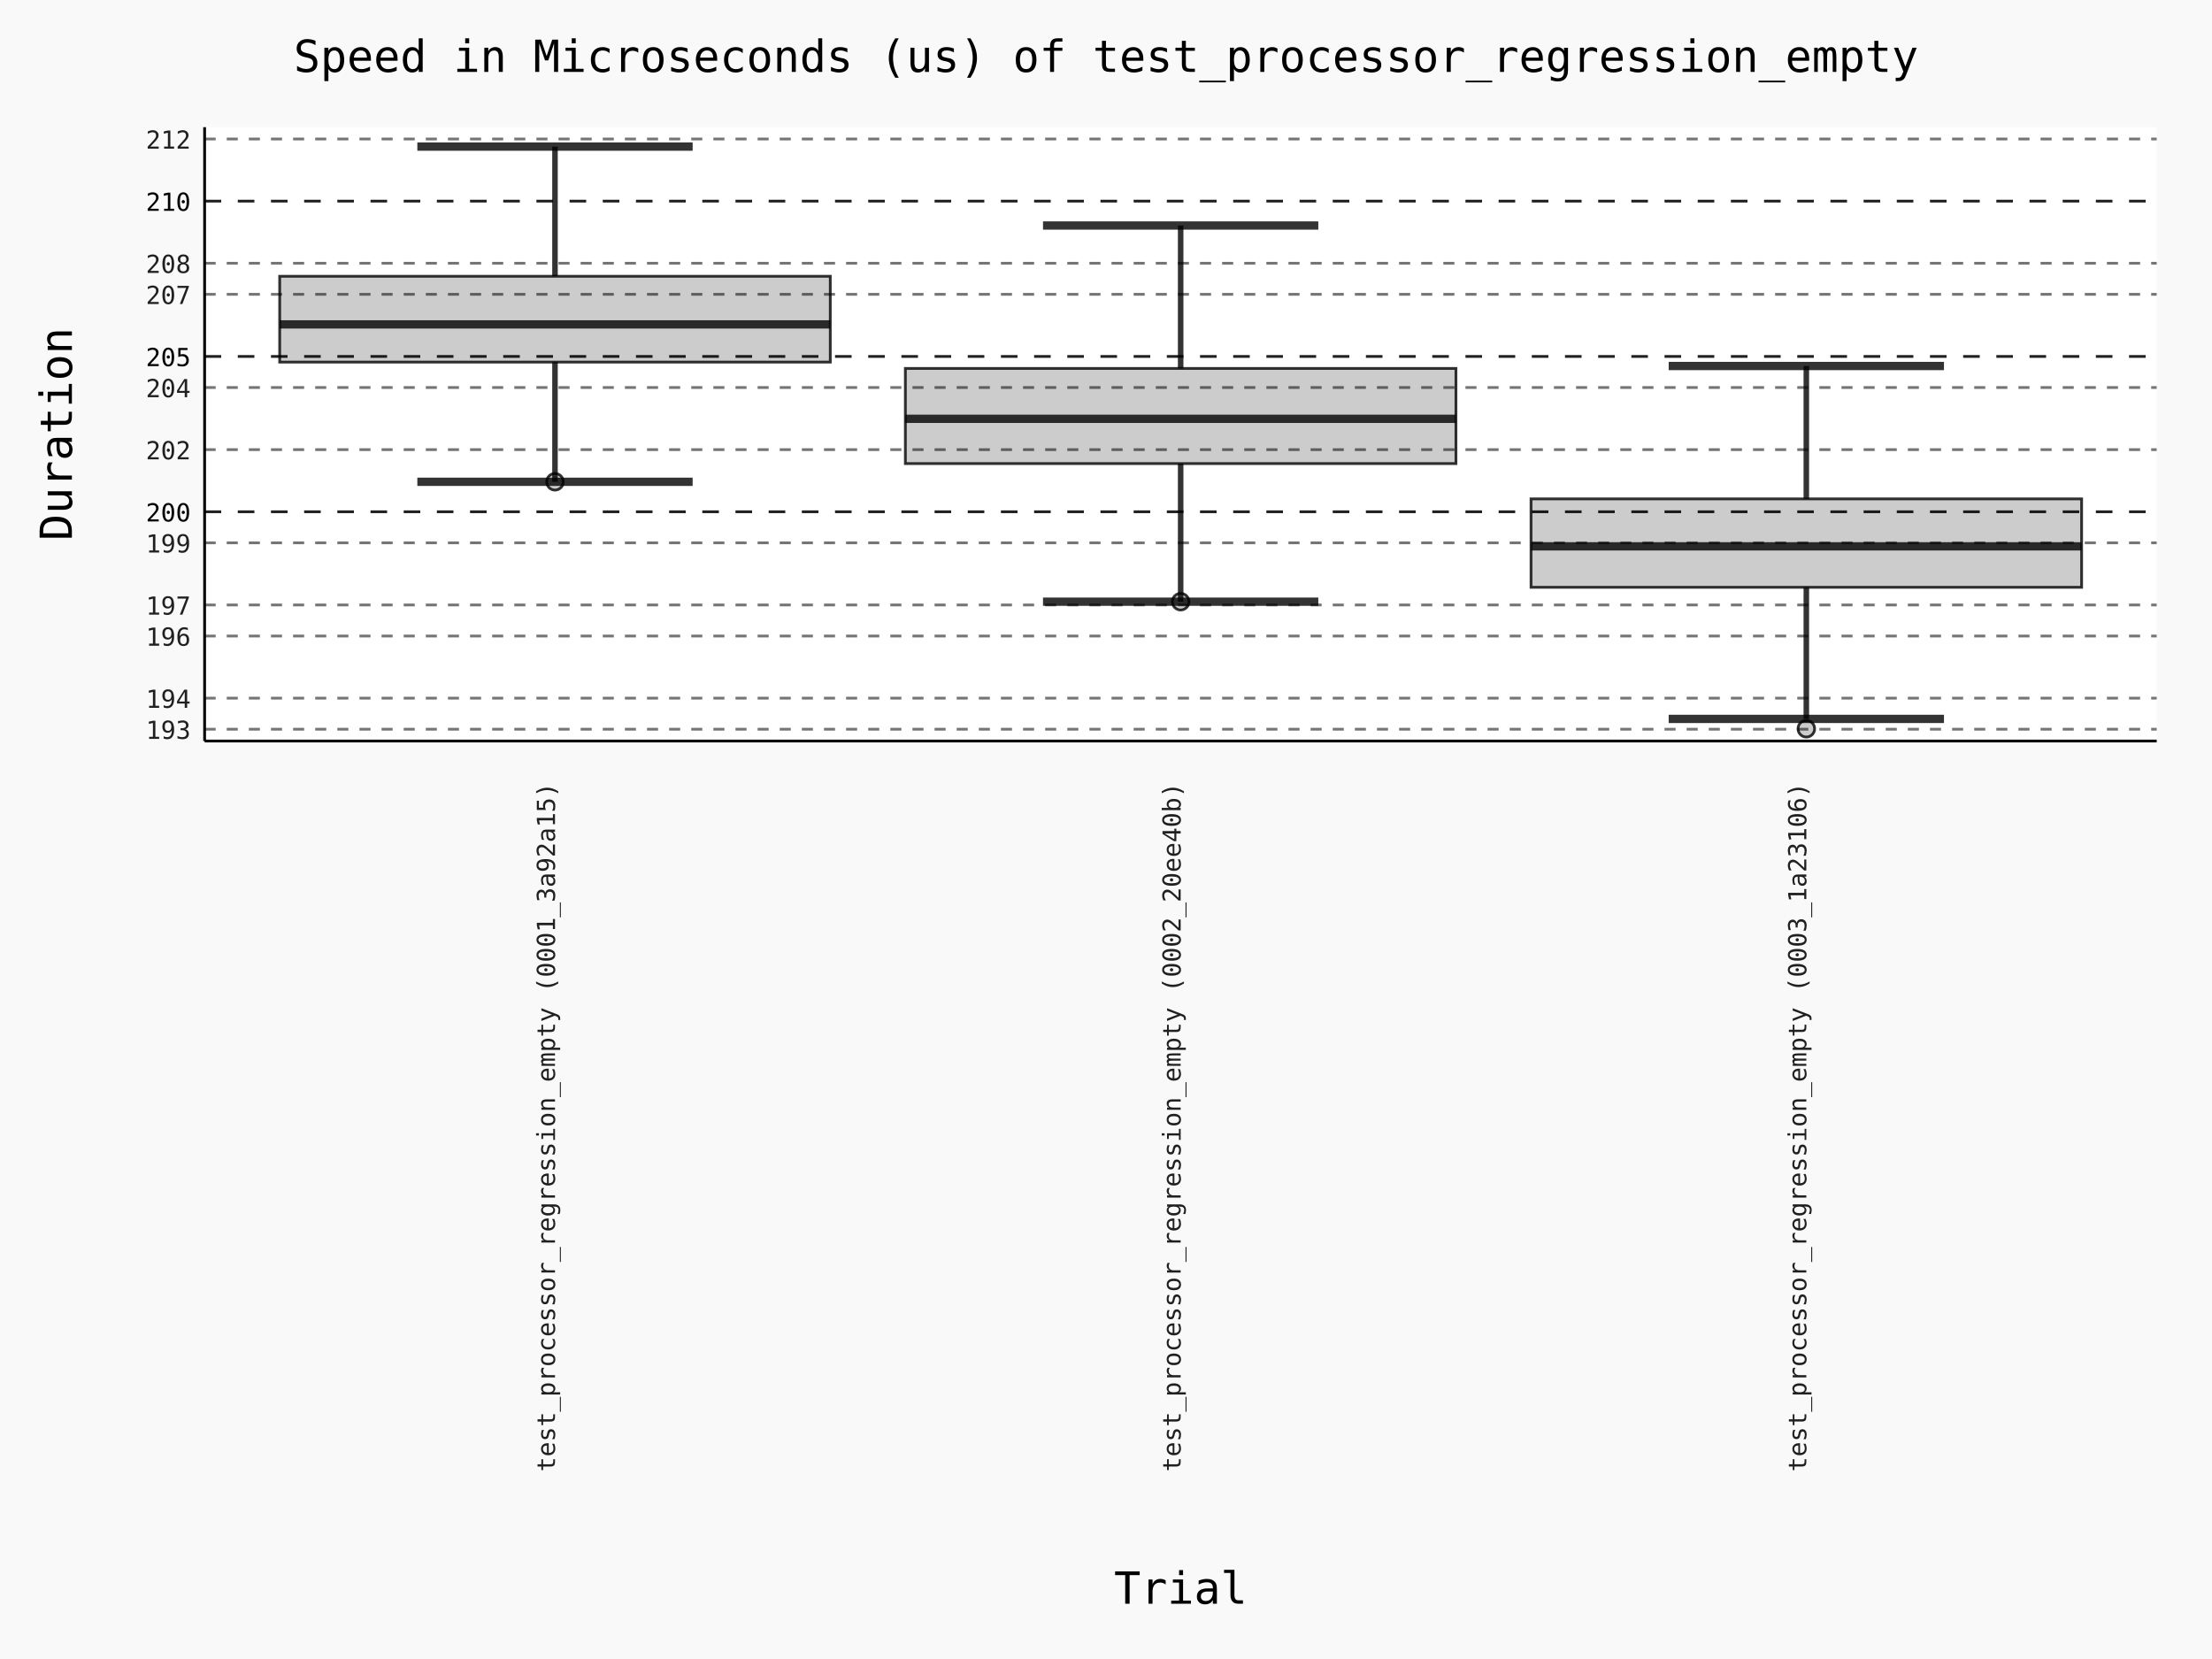
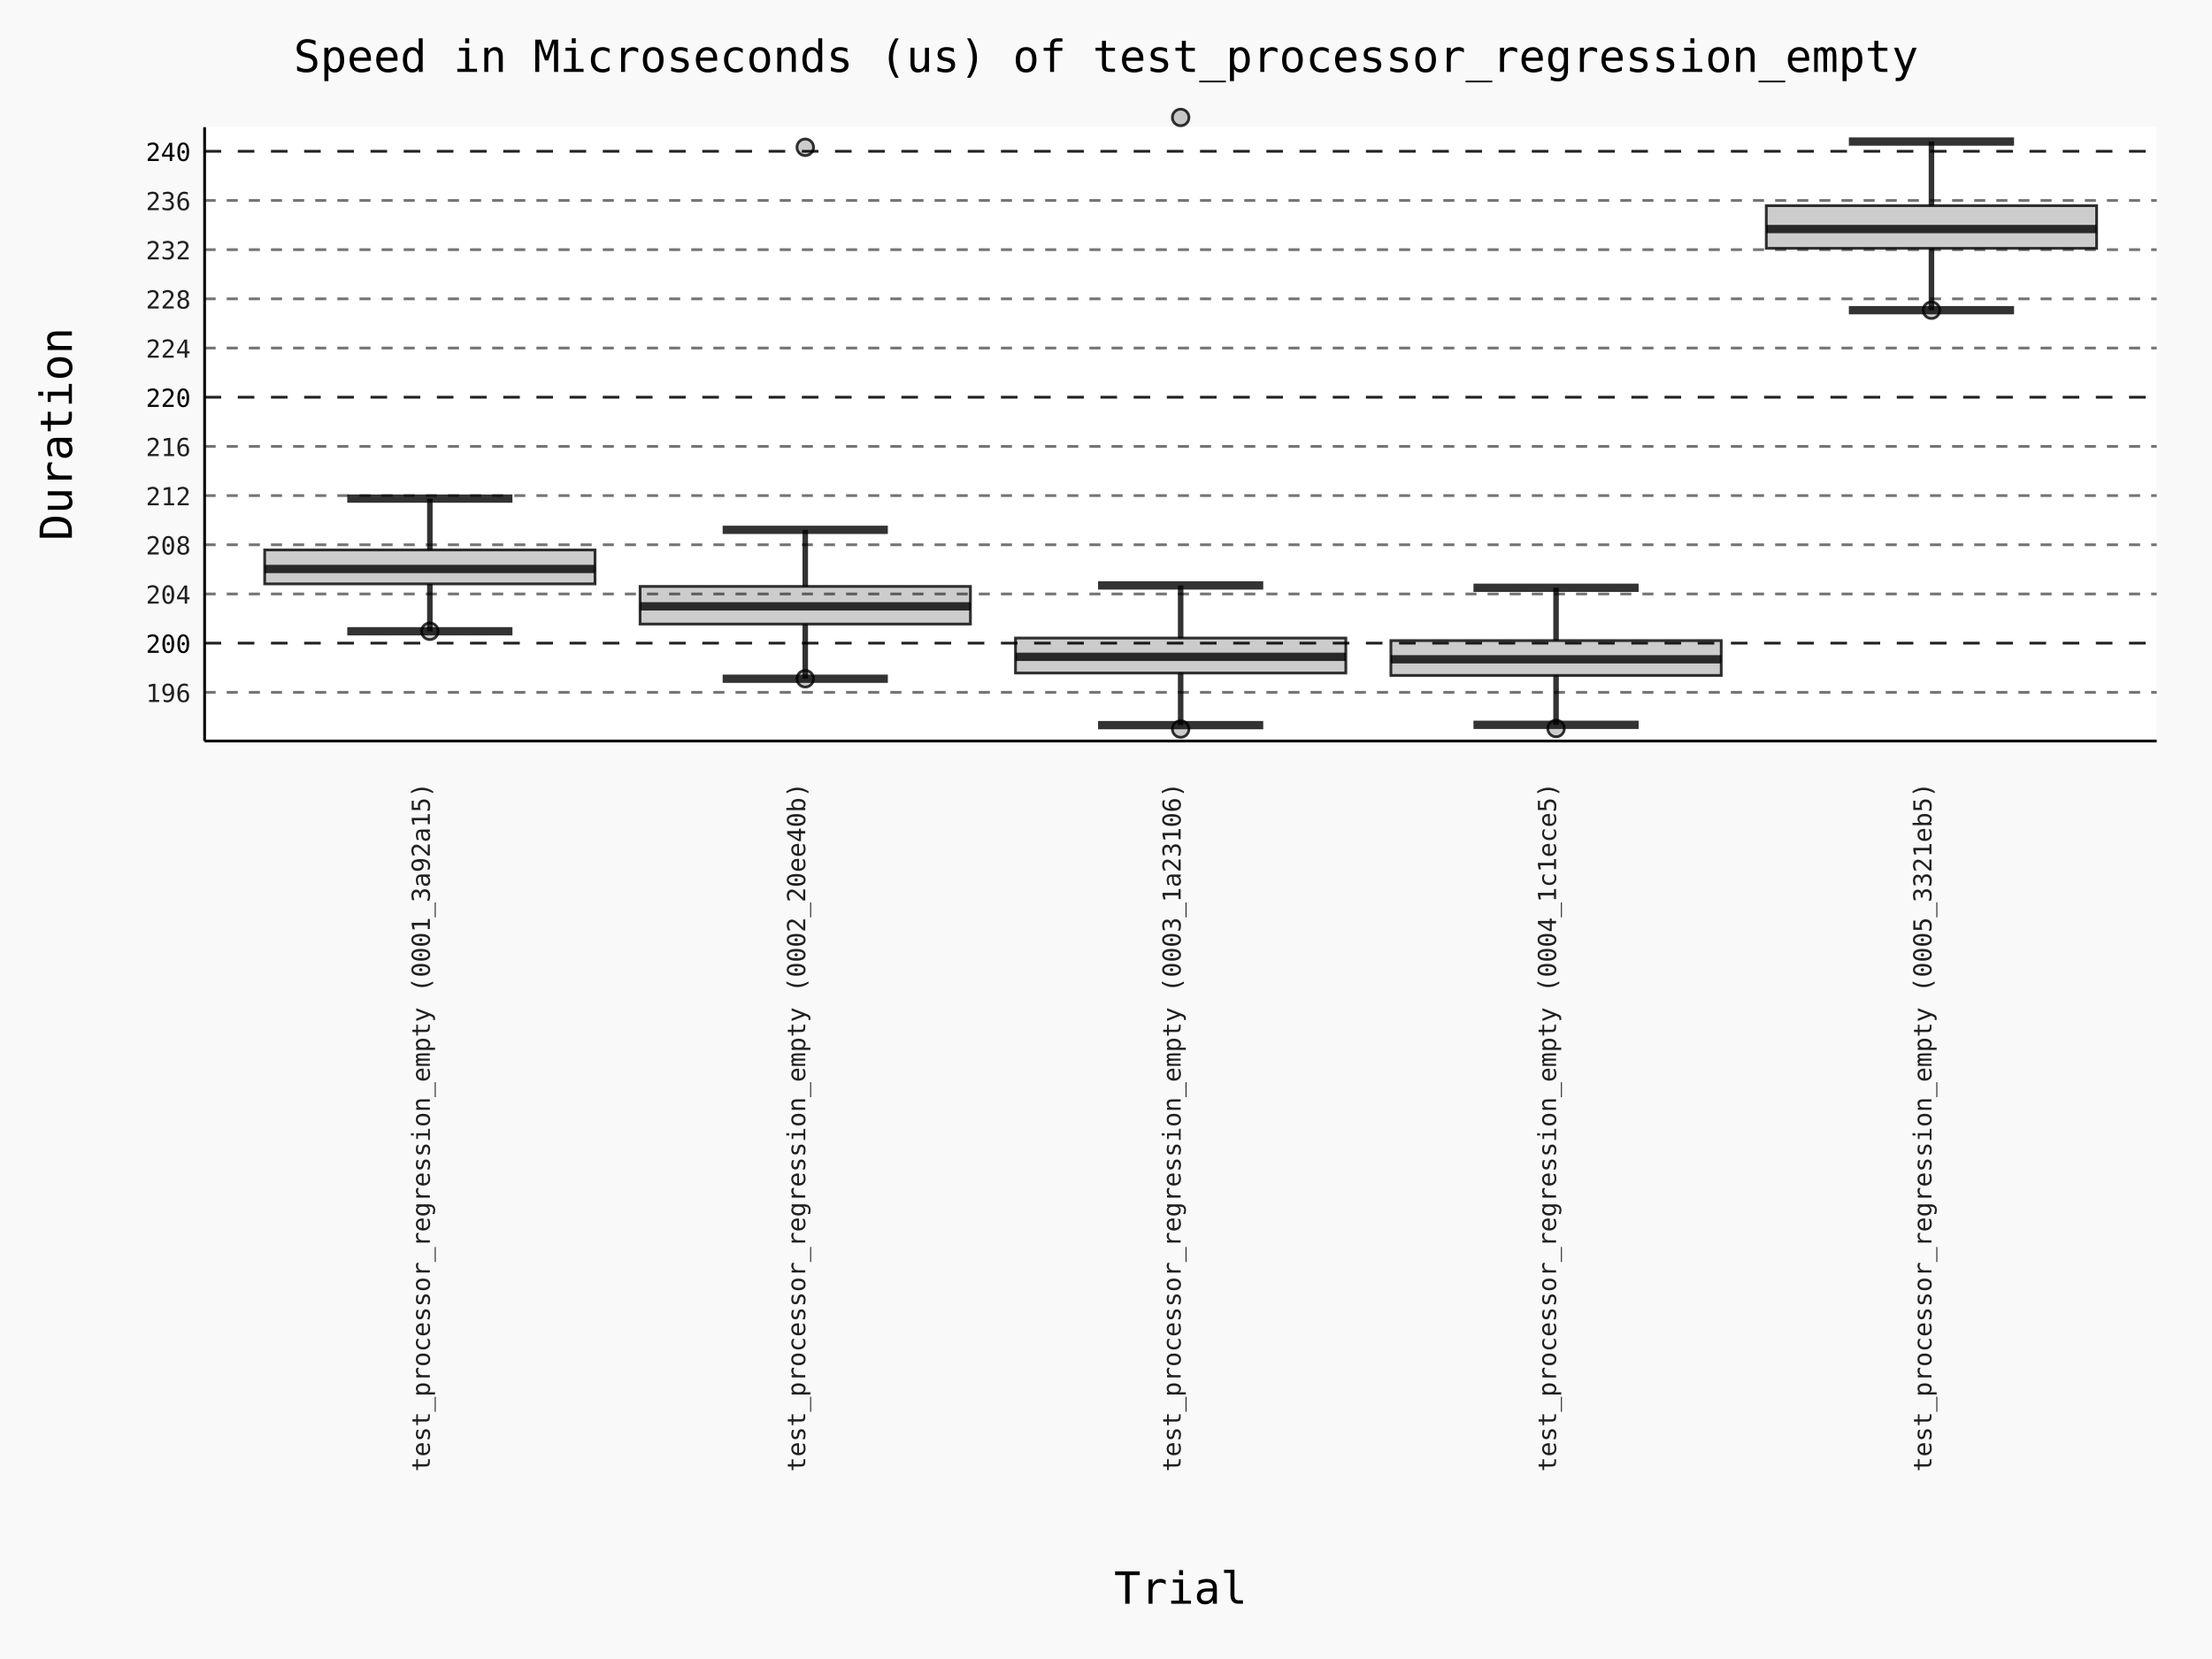
- <svg xmlns="http://www.w3.org/2000/svg" id="chart-0b126f78-7910-454c-980d-8ccb2c354177" class="pygal-chart" viewBox="0 0 800 600">
+ <svg xmlns="http://www.w3.org/2000/svg" id="chart-abd0d08d-ccb2-444c-96ca-0f2ba608f8be" class="pygal-chart" viewBox="0 0 800 600">
  <defs>
-     <style type="text/css">#chart-0b126f78-7910-454c-980d-8ccb2c354177{-webkit-user-select:none;-webkit-font-smoothing:antialiased;font-family:Consolas,"Deja Vu Sans Mono","Bitstream Vera Sans Mono","Courier New",monospace}#chart-0b126f78-7910-454c-980d-8ccb2c354177 .title{font-family:Consolas,"Deja Vu Sans Mono","Bitstream Vera Sans Mono","Courier New",monospace;font-size:16px}#chart-0b126f78-7910-454c-980d-8ccb2c354177 .legends .legend text{font-family:Consolas,"Deja Vu Sans Mono","Bitstream Vera Sans Mono","Courier New",monospace;font-size:14px}#chart-0b126f78-7910-454c-980d-8ccb2c354177 .axis text{font-family:Consolas,"Deja Vu Sans Mono","Bitstream Vera Sans Mono","Courier New",monospace;font-size:10px}#chart-0b126f78-7910-454c-980d-8ccb2c354177 .axis text.major{font-family:Consolas,"Deja Vu Sans Mono","Bitstream Vera Sans Mono","Courier New",monospace;font-size:10px}#chart-0b126f78-7910-454c-980d-8ccb2c354177 .text-overlay text.value{font-family:Consolas,"Deja Vu Sans Mono","Bitstream Vera Sans Mono","Courier New",monospace;font-size:16px}#chart-0b126f78-7910-454c-980d-8ccb2c354177 .text-overlay text.label{font-family:Consolas,"Deja Vu Sans Mono","Bitstream Vera Sans Mono","Courier New",monospace;font-size:10px}#chart-0b126f78-7910-454c-980d-8ccb2c354177 .tooltip{font-family:Consolas,"Deja Vu Sans Mono","Bitstream Vera Sans Mono","Courier New",monospace;font-size:14px}#chart-0b126f78-7910-454c-980d-8ccb2c354177 text.no_data{font-family:Consolas,"Deja Vu Sans Mono","Bitstream Vera Sans Mono","Courier New",monospace;font-size:64px}
- #chart-0b126f78-7910-454c-980d-8ccb2c354177{background-color:rgba(249,249,249,1)}#chart-0b126f78-7910-454c-980d-8ccb2c354177 path,#chart-0b126f78-7910-454c-980d-8ccb2c354177 line,#chart-0b126f78-7910-454c-980d-8ccb2c354177 rect,#chart-0b126f78-7910-454c-980d-8ccb2c354177 circle{-webkit-transition:150ms;-moz-transition:150ms;transition:150ms}#chart-0b126f78-7910-454c-980d-8ccb2c354177 .graph &gt; .background{fill:rgba(249,249,249,1)}#chart-0b126f78-7910-454c-980d-8ccb2c354177 .plot &gt; .background{fill:rgba(255,255,255,1)}#chart-0b126f78-7910-454c-980d-8ccb2c354177 .graph{fill:rgba(0,0,0,.87)}#chart-0b126f78-7910-454c-980d-8ccb2c354177 text.no_data{fill:rgba(0,0,0,1)}#chart-0b126f78-7910-454c-980d-8ccb2c354177 .title{fill:rgba(0,0,0,1)}#chart-0b126f78-7910-454c-980d-8ccb2c354177 .legends .legend text{fill:rgba(0,0,0,.87)}#chart-0b126f78-7910-454c-980d-8ccb2c354177 .legends .legend:hover text{fill:rgba(0,0,0,1)}#chart-0b126f78-7910-454c-980d-8ccb2c354177 .axis .line{stroke:rgba(0,0,0,1)}#chart-0b126f78-7910-454c-980d-8ccb2c354177 .axis .guide.line{stroke:rgba(0,0,0,.54)}#chart-0b126f78-7910-454c-980d-8ccb2c354177 .axis .major.line{stroke:rgba(0,0,0,.87)}#chart-0b126f78-7910-454c-980d-8ccb2c354177 .axis text.major{fill:rgba(0,0,0,1)}#chart-0b126f78-7910-454c-980d-8ccb2c354177 .axis.y .guides:hover .guide.line,#chart-0b126f78-7910-454c-980d-8ccb2c354177 .line-graph .axis.x .guides:hover .guide.line,#chart-0b126f78-7910-454c-980d-8ccb2c354177 .stackedline-graph .axis.x .guides:hover .guide.line,#chart-0b126f78-7910-454c-980d-8ccb2c354177 .xy-graph .axis.x .guides:hover .guide.line{stroke:rgba(0,0,0,1)}#chart-0b126f78-7910-454c-980d-8ccb2c354177 .axis .guides:hover text{fill:rgba(0,0,0,1)}#chart-0b126f78-7910-454c-980d-8ccb2c354177 .reactive{fill-opacity:.7;stroke-opacity:.8}#chart-0b126f78-7910-454c-980d-8ccb2c354177 .ci{stroke:rgba(0,0,0,.87)}#chart-0b126f78-7910-454c-980d-8ccb2c354177 .reactive.active,#chart-0b126f78-7910-454c-980d-8ccb2c354177 .active .reactive{fill-opacity:.8;stroke-opacity:.9;stroke-width:4}#chart-0b126f78-7910-454c-980d-8ccb2c354177 .ci .reactive.active{stroke-width:1.5}#chart-0b126f78-7910-454c-980d-8ccb2c354177 .series text{fill:rgba(0,0,0,1)}#chart-0b126f78-7910-454c-980d-8ccb2c354177 .tooltip rect{fill:rgba(255,255,255,1);stroke:rgba(0,0,0,1);-webkit-transition:opacity 150ms;-moz-transition:opacity 150ms;transition:opacity 150ms}#chart-0b126f78-7910-454c-980d-8ccb2c354177 .tooltip .label{fill:rgba(0,0,0,.87)}#chart-0b126f78-7910-454c-980d-8ccb2c354177 .tooltip .label{fill:rgba(0,0,0,.87)}#chart-0b126f78-7910-454c-980d-8ccb2c354177 .tooltip .legend{font-size:.8em;fill:rgba(0,0,0,.54)}#chart-0b126f78-7910-454c-980d-8ccb2c354177 .tooltip .x_label{font-size:.6em;fill:rgba(0,0,0,1)}#chart-0b126f78-7910-454c-980d-8ccb2c354177 .tooltip .xlink{font-size:.5em;text-decoration:underline}#chart-0b126f78-7910-454c-980d-8ccb2c354177 .tooltip .value{font-size:1.5em}#chart-0b126f78-7910-454c-980d-8ccb2c354177 .bound{font-size:.5em}#chart-0b126f78-7910-454c-980d-8ccb2c354177 .max-value{font-size:.75em;fill:rgba(0,0,0,.54)}#chart-0b126f78-7910-454c-980d-8ccb2c354177 .map-element{fill:rgba(255,255,255,1);stroke:rgba(0,0,0,.54) !important}#chart-0b126f78-7910-454c-980d-8ccb2c354177 .map-element .reactive{fill-opacity:inherit;stroke-opacity:inherit}#chart-0b126f78-7910-454c-980d-8ccb2c354177 .color-0,#chart-0b126f78-7910-454c-980d-8ccb2c354177 .color-0 a:visited{stroke:#000000;fill:#000000}#chart-0b126f78-7910-454c-980d-8ccb2c354177 .color-1,#chart-0b126f78-7910-454c-980d-8ccb2c354177 .color-1 a:visited{stroke:#000000;fill:#000000}#chart-0b126f78-7910-454c-980d-8ccb2c354177 .color-2,#chart-0b126f78-7910-454c-980d-8ccb2c354177 .color-2 a:visited{stroke:#000000;fill:#000000}#chart-0b126f78-7910-454c-980d-8ccb2c354177 .text-overlay .color-0 text{fill:white}#chart-0b126f78-7910-454c-980d-8ccb2c354177 .text-overlay .color-1 text{fill:white}#chart-0b126f78-7910-454c-980d-8ccb2c354177 .text-overlay .color-2 text{fill:white}
- #chart-0b126f78-7910-454c-980d-8ccb2c354177 text.no_data{text-anchor:middle}#chart-0b126f78-7910-454c-980d-8ccb2c354177 .guide.line{fill:none}#chart-0b126f78-7910-454c-980d-8ccb2c354177 .centered{text-anchor:middle}#chart-0b126f78-7910-454c-980d-8ccb2c354177 .title{text-anchor:middle}#chart-0b126f78-7910-454c-980d-8ccb2c354177 .legends .legend text{fill-opacity:1}#chart-0b126f78-7910-454c-980d-8ccb2c354177 .axis.x text{text-anchor:middle}#chart-0b126f78-7910-454c-980d-8ccb2c354177 .axis.x:not(.web) text[transform]{text-anchor:start}#chart-0b126f78-7910-454c-980d-8ccb2c354177 .axis.x:not(.web) text[transform].backwards{text-anchor:end}#chart-0b126f78-7910-454c-980d-8ccb2c354177 .axis.y text{text-anchor:end}#chart-0b126f78-7910-454c-980d-8ccb2c354177 .axis.y text[transform].backwards{text-anchor:start}#chart-0b126f78-7910-454c-980d-8ccb2c354177 .axis.y2 text{text-anchor:start}#chart-0b126f78-7910-454c-980d-8ccb2c354177 .axis.y2 text[transform].backwards{text-anchor:end}#chart-0b126f78-7910-454c-980d-8ccb2c354177 .axis .guide.line{stroke-dasharray:4,4}#chart-0b126f78-7910-454c-980d-8ccb2c354177 .axis .major.guide.line{stroke-dasharray:6,6}#chart-0b126f78-7910-454c-980d-8ccb2c354177 .horizontal .axis.y .guide.line,#chart-0b126f78-7910-454c-980d-8ccb2c354177 .horizontal .axis.y2 .guide.line,#chart-0b126f78-7910-454c-980d-8ccb2c354177 .vertical .axis.x .guide.line{opacity:0}#chart-0b126f78-7910-454c-980d-8ccb2c354177 .horizontal .axis.always_show .guide.line,#chart-0b126f78-7910-454c-980d-8ccb2c354177 .vertical .axis.always_show .guide.line{opacity:1 !important}#chart-0b126f78-7910-454c-980d-8ccb2c354177 .axis.y .guides:hover .guide.line,#chart-0b126f78-7910-454c-980d-8ccb2c354177 .axis.y2 .guides:hover .guide.line,#chart-0b126f78-7910-454c-980d-8ccb2c354177 .axis.x .guides:hover .guide.line{opacity:1}#chart-0b126f78-7910-454c-980d-8ccb2c354177 .axis .guides:hover text{opacity:1}#chart-0b126f78-7910-454c-980d-8ccb2c354177 .nofill{fill:none}#chart-0b126f78-7910-454c-980d-8ccb2c354177 .subtle-fill{fill-opacity:.2}#chart-0b126f78-7910-454c-980d-8ccb2c354177 .dot{stroke-width:1px;fill-opacity:1}#chart-0b126f78-7910-454c-980d-8ccb2c354177 .dot.active{stroke-width:5px}#chart-0b126f78-7910-454c-980d-8ccb2c354177 .dot.negative{fill:transparent}#chart-0b126f78-7910-454c-980d-8ccb2c354177 text,#chart-0b126f78-7910-454c-980d-8ccb2c354177 tspan{stroke:none !important}#chart-0b126f78-7910-454c-980d-8ccb2c354177 .series text.active{opacity:1}#chart-0b126f78-7910-454c-980d-8ccb2c354177 .tooltip rect{fill-opacity:.95;stroke-width:.5}#chart-0b126f78-7910-454c-980d-8ccb2c354177 .tooltip text{fill-opacity:1}#chart-0b126f78-7910-454c-980d-8ccb2c354177 .showable{visibility:hidden}#chart-0b126f78-7910-454c-980d-8ccb2c354177 .showable.shown{visibility:visible}#chart-0b126f78-7910-454c-980d-8ccb2c354177 .gauge-background{fill:rgba(229,229,229,1);stroke:none}#chart-0b126f78-7910-454c-980d-8ccb2c354177 .bg-lines{stroke:rgba(249,249,249,1);stroke-width:2px}
+     <style type="text/css">#chart-abd0d08d-ccb2-444c-96ca-0f2ba608f8be{-webkit-user-select:none;-webkit-font-smoothing:antialiased;font-family:Consolas,"Deja Vu Sans Mono","Bitstream Vera Sans Mono","Courier New",monospace}#chart-abd0d08d-ccb2-444c-96ca-0f2ba608f8be .title{font-family:Consolas,"Deja Vu Sans Mono","Bitstream Vera Sans Mono","Courier New",monospace;font-size:16px}#chart-abd0d08d-ccb2-444c-96ca-0f2ba608f8be .legends .legend text{font-family:Consolas,"Deja Vu Sans Mono","Bitstream Vera Sans Mono","Courier New",monospace;font-size:14px}#chart-abd0d08d-ccb2-444c-96ca-0f2ba608f8be .axis text{font-family:Consolas,"Deja Vu Sans Mono","Bitstream Vera Sans Mono","Courier New",monospace;font-size:10px}#chart-abd0d08d-ccb2-444c-96ca-0f2ba608f8be .axis text.major{font-family:Consolas,"Deja Vu Sans Mono","Bitstream Vera Sans Mono","Courier New",monospace;font-size:10px}#chart-abd0d08d-ccb2-444c-96ca-0f2ba608f8be .text-overlay text.value{font-family:Consolas,"Deja Vu Sans Mono","Bitstream Vera Sans Mono","Courier New",monospace;font-size:16px}#chart-abd0d08d-ccb2-444c-96ca-0f2ba608f8be .text-overlay text.label{font-family:Consolas,"Deja Vu Sans Mono","Bitstream Vera Sans Mono","Courier New",monospace;font-size:10px}#chart-abd0d08d-ccb2-444c-96ca-0f2ba608f8be .tooltip{font-family:Consolas,"Deja Vu Sans Mono","Bitstream Vera Sans Mono","Courier New",monospace;font-size:14px}#chart-abd0d08d-ccb2-444c-96ca-0f2ba608f8be text.no_data{font-family:Consolas,"Deja Vu Sans Mono","Bitstream Vera Sans Mono","Courier New",monospace;font-size:64px}
+ #chart-abd0d08d-ccb2-444c-96ca-0f2ba608f8be{background-color:rgba(249,249,249,1)}#chart-abd0d08d-ccb2-444c-96ca-0f2ba608f8be path,#chart-abd0d08d-ccb2-444c-96ca-0f2ba608f8be line,#chart-abd0d08d-ccb2-444c-96ca-0f2ba608f8be rect,#chart-abd0d08d-ccb2-444c-96ca-0f2ba608f8be circle{-webkit-transition:150ms;-moz-transition:150ms;transition:150ms}#chart-abd0d08d-ccb2-444c-96ca-0f2ba608f8be .graph &gt; .background{fill:rgba(249,249,249,1)}#chart-abd0d08d-ccb2-444c-96ca-0f2ba608f8be .plot &gt; .background{fill:rgba(255,255,255,1)}#chart-abd0d08d-ccb2-444c-96ca-0f2ba608f8be .graph{fill:rgba(0,0,0,.87)}#chart-abd0d08d-ccb2-444c-96ca-0f2ba608f8be text.no_data{fill:rgba(0,0,0,1)}#chart-abd0d08d-ccb2-444c-96ca-0f2ba608f8be .title{fill:rgba(0,0,0,1)}#chart-abd0d08d-ccb2-444c-96ca-0f2ba608f8be .legends .legend text{fill:rgba(0,0,0,.87)}#chart-abd0d08d-ccb2-444c-96ca-0f2ba608f8be .legends .legend:hover text{fill:rgba(0,0,0,1)}#chart-abd0d08d-ccb2-444c-96ca-0f2ba608f8be .axis .line{stroke:rgba(0,0,0,1)}#chart-abd0d08d-ccb2-444c-96ca-0f2ba608f8be .axis .guide.line{stroke:rgba(0,0,0,.54)}#chart-abd0d08d-ccb2-444c-96ca-0f2ba608f8be .axis .major.line{stroke:rgba(0,0,0,.87)}#chart-abd0d08d-ccb2-444c-96ca-0f2ba608f8be .axis text.major{fill:rgba(0,0,0,1)}#chart-abd0d08d-ccb2-444c-96ca-0f2ba608f8be .axis.y .guides:hover .guide.line,#chart-abd0d08d-ccb2-444c-96ca-0f2ba608f8be .line-graph .axis.x .guides:hover .guide.line,#chart-abd0d08d-ccb2-444c-96ca-0f2ba608f8be .stackedline-graph .axis.x .guides:hover .guide.line,#chart-abd0d08d-ccb2-444c-96ca-0f2ba608f8be .xy-graph .axis.x .guides:hover .guide.line{stroke:rgba(0,0,0,1)}#chart-abd0d08d-ccb2-444c-96ca-0f2ba608f8be .axis .guides:hover text{fill:rgba(0,0,0,1)}#chart-abd0d08d-ccb2-444c-96ca-0f2ba608f8be .reactive{fill-opacity:.7;stroke-opacity:.8}#chart-abd0d08d-ccb2-444c-96ca-0f2ba608f8be .ci{stroke:rgba(0,0,0,.87)}#chart-abd0d08d-ccb2-444c-96ca-0f2ba608f8be .reactive.active,#chart-abd0d08d-ccb2-444c-96ca-0f2ba608f8be .active .reactive{fill-opacity:.8;stroke-opacity:.9;stroke-width:4}#chart-abd0d08d-ccb2-444c-96ca-0f2ba608f8be .ci .reactive.active{stroke-width:1.5}#chart-abd0d08d-ccb2-444c-96ca-0f2ba608f8be .series text{fill:rgba(0,0,0,1)}#chart-abd0d08d-ccb2-444c-96ca-0f2ba608f8be .tooltip rect{fill:rgba(255,255,255,1);stroke:rgba(0,0,0,1);-webkit-transition:opacity 150ms;-moz-transition:opacity 150ms;transition:opacity 150ms}#chart-abd0d08d-ccb2-444c-96ca-0f2ba608f8be .tooltip .label{fill:rgba(0,0,0,.87)}#chart-abd0d08d-ccb2-444c-96ca-0f2ba608f8be .tooltip .label{fill:rgba(0,0,0,.87)}#chart-abd0d08d-ccb2-444c-96ca-0f2ba608f8be .tooltip .legend{font-size:.8em;fill:rgba(0,0,0,.54)}#chart-abd0d08d-ccb2-444c-96ca-0f2ba608f8be .tooltip .x_label{font-size:.6em;fill:rgba(0,0,0,1)}#chart-abd0d08d-ccb2-444c-96ca-0f2ba608f8be .tooltip .xlink{font-size:.5em;text-decoration:underline}#chart-abd0d08d-ccb2-444c-96ca-0f2ba608f8be .tooltip .value{font-size:1.5em}#chart-abd0d08d-ccb2-444c-96ca-0f2ba608f8be .bound{font-size:.5em}#chart-abd0d08d-ccb2-444c-96ca-0f2ba608f8be .max-value{font-size:.75em;fill:rgba(0,0,0,.54)}#chart-abd0d08d-ccb2-444c-96ca-0f2ba608f8be .map-element{fill:rgba(255,255,255,1);stroke:rgba(0,0,0,.54) !important}#chart-abd0d08d-ccb2-444c-96ca-0f2ba608f8be .map-element .reactive{fill-opacity:inherit;stroke-opacity:inherit}#chart-abd0d08d-ccb2-444c-96ca-0f2ba608f8be .color-0,#chart-abd0d08d-ccb2-444c-96ca-0f2ba608f8be .color-0 a:visited{stroke:#000000;fill:#000000}#chart-abd0d08d-ccb2-444c-96ca-0f2ba608f8be .color-1,#chart-abd0d08d-ccb2-444c-96ca-0f2ba608f8be .color-1 a:visited{stroke:#000000;fill:#000000}#chart-abd0d08d-ccb2-444c-96ca-0f2ba608f8be .color-2,#chart-abd0d08d-ccb2-444c-96ca-0f2ba608f8be .color-2 a:visited{stroke:#000000;fill:#000000}#chart-abd0d08d-ccb2-444c-96ca-0f2ba608f8be .color-3,#chart-abd0d08d-ccb2-444c-96ca-0f2ba608f8be .color-3 a:visited{stroke:#000000;fill:#000000}#chart-abd0d08d-ccb2-444c-96ca-0f2ba608f8be .color-4,#chart-abd0d08d-ccb2-444c-96ca-0f2ba608f8be .color-4 a:visited{stroke:#000000;fill:#000000}#chart-abd0d08d-ccb2-444c-96ca-0f2ba608f8be .text-overlay .color-0 text{fill:white}#chart-abd0d08d-ccb2-444c-96ca-0f2ba608f8be .text-overlay .color-1 text{fill:white}#chart-abd0d08d-ccb2-444c-96ca-0f2ba608f8be .text-overlay .color-2 text{fill:white}#chart-abd0d08d-ccb2-444c-96ca-0f2ba608f8be .text-overlay .color-3 text{fill:white}#chart-abd0d08d-ccb2-444c-96ca-0f2ba608f8be .text-overlay .color-4 text{fill:white}
+ #chart-abd0d08d-ccb2-444c-96ca-0f2ba608f8be text.no_data{text-anchor:middle}#chart-abd0d08d-ccb2-444c-96ca-0f2ba608f8be .guide.line{fill:none}#chart-abd0d08d-ccb2-444c-96ca-0f2ba608f8be .centered{text-anchor:middle}#chart-abd0d08d-ccb2-444c-96ca-0f2ba608f8be .title{text-anchor:middle}#chart-abd0d08d-ccb2-444c-96ca-0f2ba608f8be .legends .legend text{fill-opacity:1}#chart-abd0d08d-ccb2-444c-96ca-0f2ba608f8be .axis.x text{text-anchor:middle}#chart-abd0d08d-ccb2-444c-96ca-0f2ba608f8be .axis.x:not(.web) text[transform]{text-anchor:start}#chart-abd0d08d-ccb2-444c-96ca-0f2ba608f8be .axis.x:not(.web) text[transform].backwards{text-anchor:end}#chart-abd0d08d-ccb2-444c-96ca-0f2ba608f8be .axis.y text{text-anchor:end}#chart-abd0d08d-ccb2-444c-96ca-0f2ba608f8be .axis.y text[transform].backwards{text-anchor:start}#chart-abd0d08d-ccb2-444c-96ca-0f2ba608f8be .axis.y2 text{text-anchor:start}#chart-abd0d08d-ccb2-444c-96ca-0f2ba608f8be .axis.y2 text[transform].backwards{text-anchor:end}#chart-abd0d08d-ccb2-444c-96ca-0f2ba608f8be .axis .guide.line{stroke-dasharray:4,4}#chart-abd0d08d-ccb2-444c-96ca-0f2ba608f8be .axis .major.guide.line{stroke-dasharray:6,6}#chart-abd0d08d-ccb2-444c-96ca-0f2ba608f8be .horizontal .axis.y .guide.line,#chart-abd0d08d-ccb2-444c-96ca-0f2ba608f8be .horizontal .axis.y2 .guide.line,#chart-abd0d08d-ccb2-444c-96ca-0f2ba608f8be .vertical .axis.x .guide.line{opacity:0}#chart-abd0d08d-ccb2-444c-96ca-0f2ba608f8be .horizontal .axis.always_show .guide.line,#chart-abd0d08d-ccb2-444c-96ca-0f2ba608f8be .vertical .axis.always_show .guide.line{opacity:1 !important}#chart-abd0d08d-ccb2-444c-96ca-0f2ba608f8be .axis.y .guides:hover .guide.line,#chart-abd0d08d-ccb2-444c-96ca-0f2ba608f8be .axis.y2 .guides:hover .guide.line,#chart-abd0d08d-ccb2-444c-96ca-0f2ba608f8be .axis.x .guides:hover .guide.line{opacity:1}#chart-abd0d08d-ccb2-444c-96ca-0f2ba608f8be .axis .guides:hover text{opacity:1}#chart-abd0d08d-ccb2-444c-96ca-0f2ba608f8be .nofill{fill:none}#chart-abd0d08d-ccb2-444c-96ca-0f2ba608f8be .subtle-fill{fill-opacity:.2}#chart-abd0d08d-ccb2-444c-96ca-0f2ba608f8be .dot{stroke-width:1px;fill-opacity:1}#chart-abd0d08d-ccb2-444c-96ca-0f2ba608f8be .dot.active{stroke-width:5px}#chart-abd0d08d-ccb2-444c-96ca-0f2ba608f8be .dot.negative{fill:transparent}#chart-abd0d08d-ccb2-444c-96ca-0f2ba608f8be text,#chart-abd0d08d-ccb2-444c-96ca-0f2ba608f8be tspan{stroke:none !important}#chart-abd0d08d-ccb2-444c-96ca-0f2ba608f8be .series text.active{opacity:1}#chart-abd0d08d-ccb2-444c-96ca-0f2ba608f8be .tooltip rect{fill-opacity:.95;stroke-width:.5}#chart-abd0d08d-ccb2-444c-96ca-0f2ba608f8be .tooltip text{fill-opacity:1}#chart-abd0d08d-ccb2-444c-96ca-0f2ba608f8be .showable{visibility:hidden}#chart-abd0d08d-ccb2-444c-96ca-0f2ba608f8be .showable.shown{visibility:visible}#chart-abd0d08d-ccb2-444c-96ca-0f2ba608f8be .gauge-background{fill:rgba(229,229,229,1);stroke:none}#chart-abd0d08d-ccb2-444c-96ca-0f2ba608f8be .bg-lines{stroke:rgba(249,249,249,1);stroke-width:2px}
.tooltip .value{font-size:1em !important}.axis text{font-size:9px !important}</style>
  </defs>
  <g class="graph custombox-graph vertical">
    <rect x="0" y="0" width="800" height="600" class="background" />
    <g transform="translate(74, 46)" class="plot">
      <rect x="0" y="0" width="706.0" height="222.0" class="background" />
      <g class="axis y always_show">
        <path d="M0 222 h706" class="line" />
        <g class="guides">
-           <path d="M0 217.731 h706" class="guide line" />
-           <text x="-5" y="221.231" class="">193</text>
+           <path d="M0 204.389 h706" class="guide line" />
+           <text x="-5" y="207.889" class="">196</text>
        </g>
        <g class="guides">
-           <path d="M0 206.496 h706" class="guide line" />
-           <text x="-5" y="209.996" class="">194</text>
+           <path d="M0 186.601 h706" class="major guide line" />
+           <text x="-5" y="190.101" class="major">200</text>
        </g>
        <g class="guides">
-           <path d="M0 184.026 h706" class="guide line" />
-           <text x="-5" y="187.526" class="">196</text>
+           <path d="M0 168.812 h706" class="guide line" />
+           <text x="-5" y="172.312" class="">204</text>
        </g>
        <g class="guides">
-           <path d="M0 172.791 h706" class="guide line" />
-           <text x="-5" y="176.291" class="">197</text>
+           <path d="M0 151.024 h706" class="guide line" />
+           <text x="-5" y="154.524" class="">208</text>
        </g>
        <g class="guides">
-           <path d="M0 150.322 h706" class="guide line" />
-           <text x="-5" y="153.822" class="">199</text>
+           <path d="M0 133.236 h706" class="guide line" />
+           <text x="-5" y="136.736" class="">212</text>
        </g>
        <g class="guides">
-           <path d="M0 139.087 h706" class="major guide line" />
-           <text x="-5" y="142.587" class="major">200</text>
+           <path d="M0 115.447 h706" class="guide line" />
+           <text x="-5" y="118.947" class="">216</text>
        </g>
        <g class="guides">
-           <path d="M0 116.617 h706" class="guide line" />
-           <text x="-5" y="120.117" class="">202</text>
+           <path d="M0 97.659 h706" class="major guide line" />
+           <text x="-5" y="101.159" class="major">220</text>
        </g>
        <g class="guides">
-           <path d="M0 94.148 h706" class="guide line" />
-           <text x="-5" y="97.648" class="">204</text>
+           <path d="M0 79.87 h706" class="guide line" />
+           <text x="-5" y="83.37" class="">224</text>
        </g>
        <g class="guides">
-           <path d="M0 82.913 h706" class="major guide line" />
-           <text x="-5" y="86.413" class="major">205</text>
+           <path d="M0 62.082 h706" class="guide line" />
+           <text x="-5" y="65.582" class="">228</text>
        </g>
        <g class="guides">
-           <path d="M0 60.443 h706" class="guide line" />
-           <text x="-5" y="63.943" class="">207</text>
+           <path d="M0 44.293 h706" class="guide line" />
+           <text x="-5" y="47.793" class="">232</text>
        </g>
        <g class="guides">
-           <path d="M0 49.209 h706" class="guide line" />
-           <text x="-5" y="52.709" class="">208</text>
+           <path d="M0 26.505 h706" class="guide line" />
+           <text x="-5" y="30.005" class="">236</text>
        </g>
        <g class="guides">
-           <path d="M0 26.739 h706" class="major guide line" />
-           <text x="-5" y="30.239" class="major">210</text>
-         </g>
-         <g class="guides">
-           <path d="M0 4.269 h706" class="guide line" />
-           <text x="-5" y="7.769" class="">212</text>
+           <path d="M0 8.716 h706" class="major guide line" />
+           <text x="-5" y="12.216" class="major">240</text>
        </g>
      </g>
      <g class="axis x">
        <path d="M0 0 v222" class="line" />
        <g class="guides">
-           <path d="M126.718 0 v222" class="guide line" />
-           <text x="126.718" y="237.0" class="backwards" transform="rotate(270 126.7179 237)">test_processor_regression_empty (0001_3a92a15)</text>
+           <path d="M81.462 0 v222" class="guide line" />
+           <text x="81.462" y="237.0" class="backwards" transform="rotate(270 81.46154 237)">test_processor_regression_empty (0001_3a92a15)</text>
+         </g>
+         <g class="guides">
+           <path d="M217.231 0 v222" class="guide line" />
+           <text x="217.231" y="237.0" class="backwards" transform="rotate(270 217.2308 237)">test_processor_regression_empty (0002_20ee40b)</text>
        </g>
        <g class="guides">
          <path d="M353 0 v222" class="guide line" />
-           <text x="353.0" y="237.0" class="backwards" transform="rotate(270 353 237)">test_processor_regression_empty (0002_20ee40b)</text>
+           <text x="353.0" y="237.0" class="backwards" transform="rotate(270 353 237)">test_processor_regression_empty (0003_1a23106)</text>
        </g>
        <g class="guides">
-           <path d="M579.282 0 v222" class="guide line" />
-           <text x="579.282" y="237.0" class="backwards" transform="rotate(270 579.2821 237)">test_processor_regression_empty (0003_1a23106)</text>
+           <path d="M488.769 0 v222" class="guide line" />
+           <text x="488.769" y="237.0" class="backwards" transform="rotate(270 488.7692 237)">test_processor_regression_empty (0004_1c1ece5)</text>
+         </g>
+         <g class="guides">
+           <path d="M624.538 0 v222" class="guide line" />
+           <text x="624.538" y="237.0" class="backwards" transform="rotate(270 624.5385 237)">test_processor_regression_empty (0005_3321eb5)</text>
        </g>
      </g>
      <g class="series serie-0 color-0">
        <g class="boxes">
          <g class="box">
-             <path stroke-width="3" d="M76.936 128.245 L176.5 128.245" class="reactive tooltip-trigger" />
-             <path stroke-width="3" d="M27.154 71.324 L226.282 71.324" class="reactive tooltip-trigger" />
-             <path stroke-width="3" d="M76.936 7.022 L176.5 7.022" class="reactive tooltip-trigger" />
-             <path stroke-width="2" d="M126.718 128.245 L126.718 84.958" class="reactive tooltip-trigger" />
-             <path stroke-width="2" d="M126.718 7.022 L126.718 53.916" class="reactive tooltip-trigger" />
-             <rect x="27.154" y="53.916" height="31.042" width="199.128" class="subtle-fill reactive tooltip-trigger" />
-             <circle cx="126.718" cy="128.245" r="3" class="subtle-fill reactive tooltip-trigger" />
-             <circle cx="126.718" cy="-678.886" r="3" class="subtle-fill reactive tooltip-trigger" />
+             <path stroke-width="3" d="M51.592 182.31 L111.331 182.31" class="reactive tooltip-trigger" />
+             <path stroke-width="3" d="M21.723 159.778 L141.2 159.778" class="reactive tooltip-trigger" />
+             <path stroke-width="3" d="M51.592 134.325 L111.331 134.325" class="reactive tooltip-trigger" />
+             <path stroke-width="2" d="M81.462 182.31 L81.462 165.175" class="reactive tooltip-trigger" />
+             <path stroke-width="2" d="M81.462 134.325 L81.462 152.887" class="reactive tooltip-trigger" />
+             <rect x="21.723" y="152.887" height="12.287" width="119.477" class="subtle-fill reactive tooltip-trigger" />
+             <circle cx="81.462" cy="182.31" r="3" class="subtle-fill reactive tooltip-trigger" />
+             <circle cx="81.462" cy="-137.18" r="3" class="subtle-fill reactive tooltip-trigger" />
          </g>
        </g>
      </g>
      <g class="series serie-1 color-1">
        <g class="boxes">
          <g class="box">
-             <path stroke-width="3" d="M303.218 171.612 L402.782 171.612" class="reactive tooltip-trigger" />
-             <path stroke-width="3" d="M253.436 105.467 L452.564 105.467" class="reactive tooltip-trigger" />
-             <path stroke-width="3" d="M303.218 35.558 L402.782 35.558" class="reactive tooltip-trigger" />
-             <path stroke-width="2" d="M353 171.612 L353 121.662" class="reactive tooltip-trigger" />
-             <path stroke-width="2" d="M353 35.558 L353 87.25" class="reactive tooltip-trigger" />
-             <rect x="253.436" y="87.25" height="34.412" width="199.128" class="subtle-fill reactive tooltip-trigger" />
-             <circle cx="353" cy="171.612" r="3" class="subtle-fill reactive tooltip-trigger" />
-             <circle cx="353" cy="-313.968" r="3" class="subtle-fill reactive tooltip-trigger" />
+             <path stroke-width="3" d="M187.362 199.475 L247.1 199.475" class="reactive tooltip-trigger" />
+             <path stroke-width="3" d="M157.492 173.293 L276.969 173.293" class="reactive tooltip-trigger" />
+             <path stroke-width="3" d="M187.362 145.621 L247.1 145.621" class="reactive tooltip-trigger" />
+             <path stroke-width="2" d="M217.231 199.475 L217.231 179.703" class="reactive tooltip-trigger" />
+             <path stroke-width="2" d="M217.231 145.621 L217.231 166.082" class="reactive tooltip-trigger" />
+             <rect x="157.492" y="166.082" height="13.622" width="119.477" class="subtle-fill reactive tooltip-trigger" />
+             <circle cx="217.231" cy="199.475" r="3" class="subtle-fill reactive tooltip-trigger" />
+             <circle cx="217.231" cy="7.267" r="3" class="subtle-fill reactive tooltip-trigger" />
          </g>
        </g>
      </g>
      <g class="series serie-2 color-2">
        <g class="boxes">
          <g class="box">
-             <path stroke-width="3" d="M529.5 214.001 L629.064 214.001" class="reactive tooltip-trigger" />
-             <path stroke-width="3" d="M479.718 151.591 L678.846 151.591" class="reactive tooltip-trigger" />
-             <path stroke-width="3" d="M529.5 86.373 L629.064 86.373" class="reactive tooltip-trigger" />
-             <path stroke-width="2" d="M579.282 214.001 L579.282 166.405" class="reactive tooltip-trigger" />
-             <path stroke-width="2" d="M579.282 86.373 L579.282 134.425" class="reactive tooltip-trigger" />
-             <rect x="479.718" y="134.425" height="31.98" width="199.128" class="subtle-fill reactive tooltip-trigger" />
-             <circle cx="579.282" cy="217.562" r="3" class="subtle-fill reactive tooltip-trigger" />
-             <circle cx="579.282" cy="-341.224" r="3" class="subtle-fill reactive tooltip-trigger" />
+             <path stroke-width="3" d="M323.131 216.254 L382.869 216.254" class="reactive tooltip-trigger" />
+             <path stroke-width="3" d="M293.262 191.551 L412.738 191.551" class="reactive tooltip-trigger" />
+             <path stroke-width="3" d="M323.131 165.735 L382.869 165.735" class="reactive tooltip-trigger" />
+             <path stroke-width="2" d="M353 216.254 L353 197.414" class="reactive tooltip-trigger" />
+             <path stroke-width="2" d="M353 165.735 L353 184.755" class="reactive tooltip-trigger" />
+             <rect x="293.262" y="184.755" height="12.659" width="119.477" class="subtle-fill reactive tooltip-trigger" />
+             <circle cx="353.0" cy="217.664" r="3" class="subtle-fill reactive tooltip-trigger" />
+             <circle cx="353.0" cy="-3.522" r="3" class="subtle-fill reactive tooltip-trigger" />
+           </g>
+         </g>
+       </g>
+       <g class="series serie-3 color-3">
+         <g class="boxes">
+           <g class="box">
+             <path stroke-width="3" d="M458.9 216.143 L518.638 216.143" class="reactive tooltip-trigger" />
+             <path stroke-width="3" d="M429.031 192.444 L548.508 192.444" class="reactive tooltip-trigger" />
+             <path stroke-width="3" d="M458.9 166.58 L518.638 166.58" class="reactive tooltip-trigger" />
+             <path stroke-width="2" d="M488.769 216.143 L488.769 198.279" class="reactive tooltip-trigger" />
+             <path stroke-width="2" d="M488.769 166.58 L488.769 185.672" class="reactive tooltip-trigger" />
+             <rect x="429.031" y="185.672" height="12.608" width="119.477" class="subtle-fill reactive tooltip-trigger" />
+             <circle cx="488.769" cy="217.468" r="3" class="subtle-fill reactive tooltip-trigger" />
+             <circle cx="488.769" cy="-263.861" r="3" class="subtle-fill reactive tooltip-trigger" />
+           </g>
+         </g>
+       </g>
+       <g class="series serie-4 color-4">
+         <g class="boxes">
+           <g class="box">
+             <path stroke-width="3" d="M594.669 66.186 L654.408 66.186" class="reactive tooltip-trigger" />
+             <path stroke-width="3" d="M564.8 36.84 L684.277 36.84" class="reactive tooltip-trigger" />
+             <path stroke-width="3" d="M594.669 5.203 L654.408 5.203" class="reactive tooltip-trigger" />
+             <path stroke-width="2" d="M624.538 66.186 L624.538 43.815" class="reactive tooltip-trigger" />
+             <path stroke-width="2" d="M624.538 5.203 L624.538 28.378" class="reactive tooltip-trigger" />
+             <rect x="564.8" y="28.378" height="15.437" width="119.477" class="subtle-fill reactive tooltip-trigger" />
+             <circle cx="624.538" cy="66.186" r="3" class="subtle-fill reactive tooltip-trigger" />
+             <circle cx="624.538" cy="-326.979" r="3" class="subtle-fill reactive tooltip-trigger" />
          </g>
        </g>
      </g>
    </g>
    <g class="titles">
      <text x="400.0" y="26" class="title plot_title">Speed in Microseconds (us) of test_processor_regression_empty</text>
      <text x="427.0" y="580.0" class="title">Trial</text>
      <text x="0" y="183.0" class="title" transform="rotate(-90 0 157)">Duration</text>
    </g>
    <g transform="translate(74, 46)" class="plot overlay">
      <g class="series serie-0 color-0" />
      <g class="series serie-1 color-1" />
      <g class="series serie-2 color-2" />
+       <g class="series serie-3 color-3" />
+       <g class="series serie-4 color-4" />
    </g>
    <g transform="translate(74, 46)" class="plot text-overlay">
      <g class="series serie-0 color-0" />
      <g class="series serie-1 color-1" />
      <g class="series serie-2 color-2" />
+       <g class="series serie-3 color-3" />
+       <g class="series serie-4 color-4" />
    </g>
    <g transform="translate(74, 46)" class="plot tooltip-overlay">
      <g transform="translate(0 0)" style="opacity: 0" class="tooltip">
        <rect rx="0" ry="0" width="0" height="0" class="tooltip-box" />
        <g class="text" />
      </g>
    </g>
  </g>
</svg>
